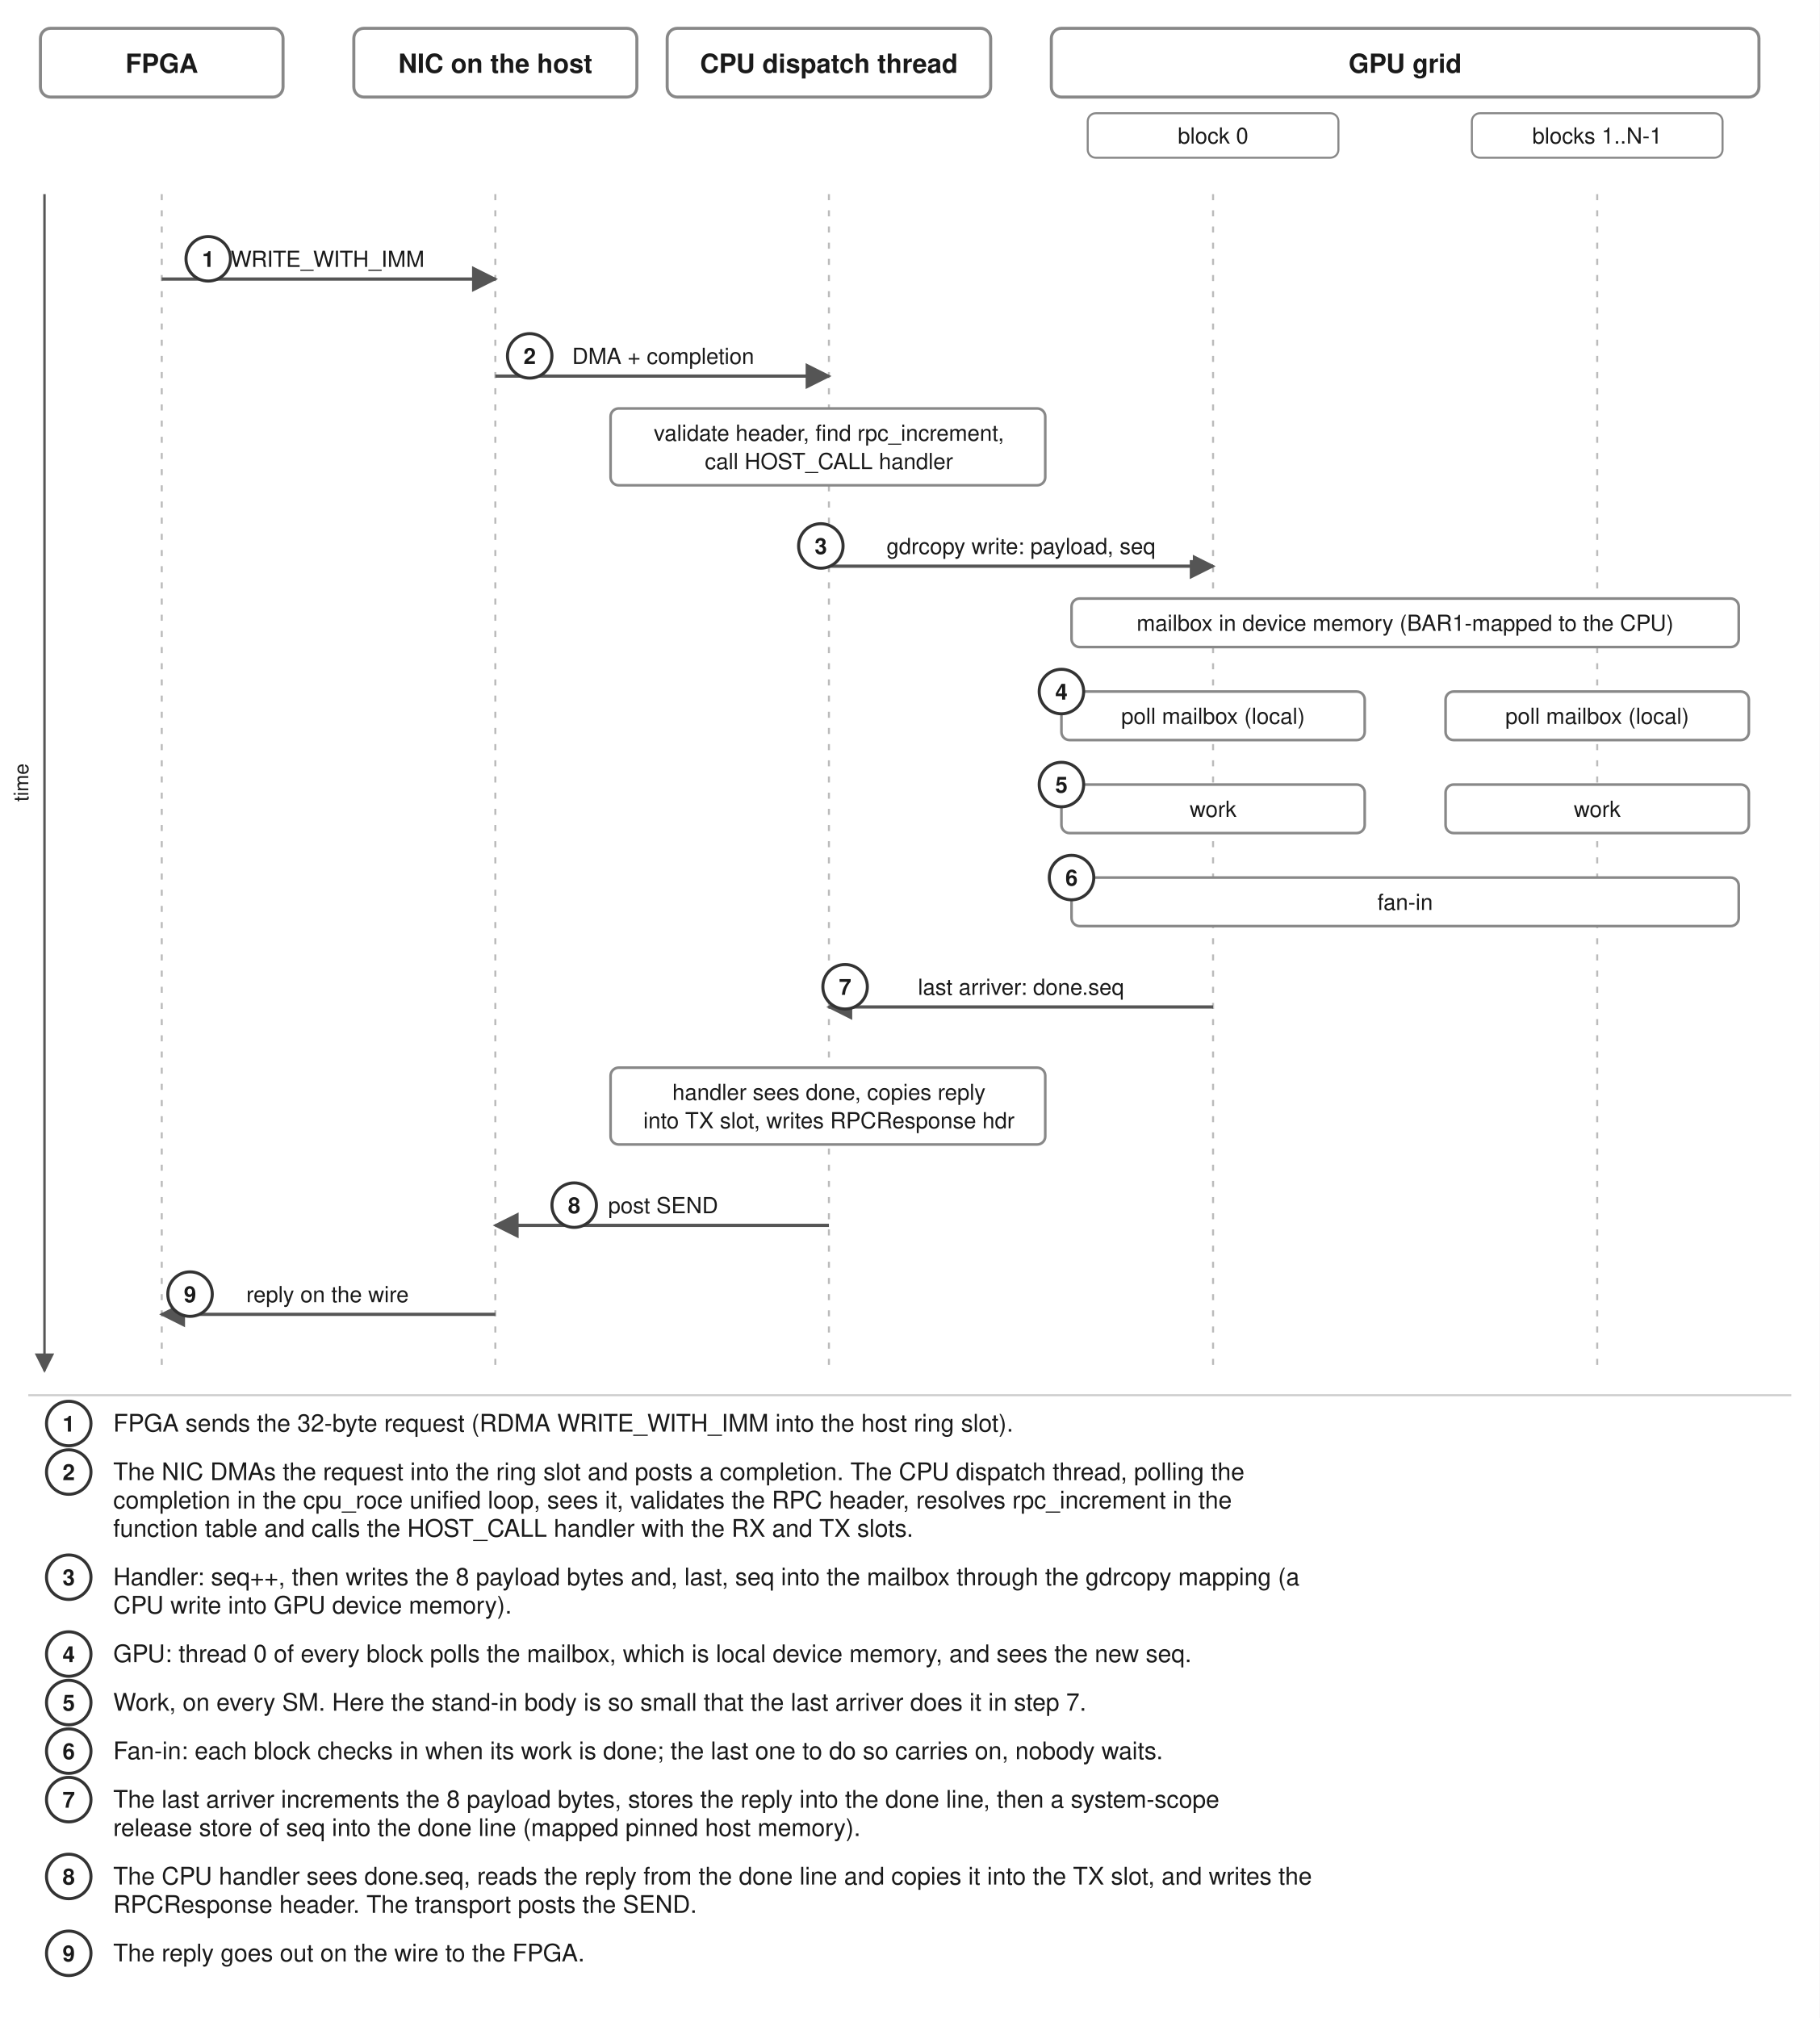
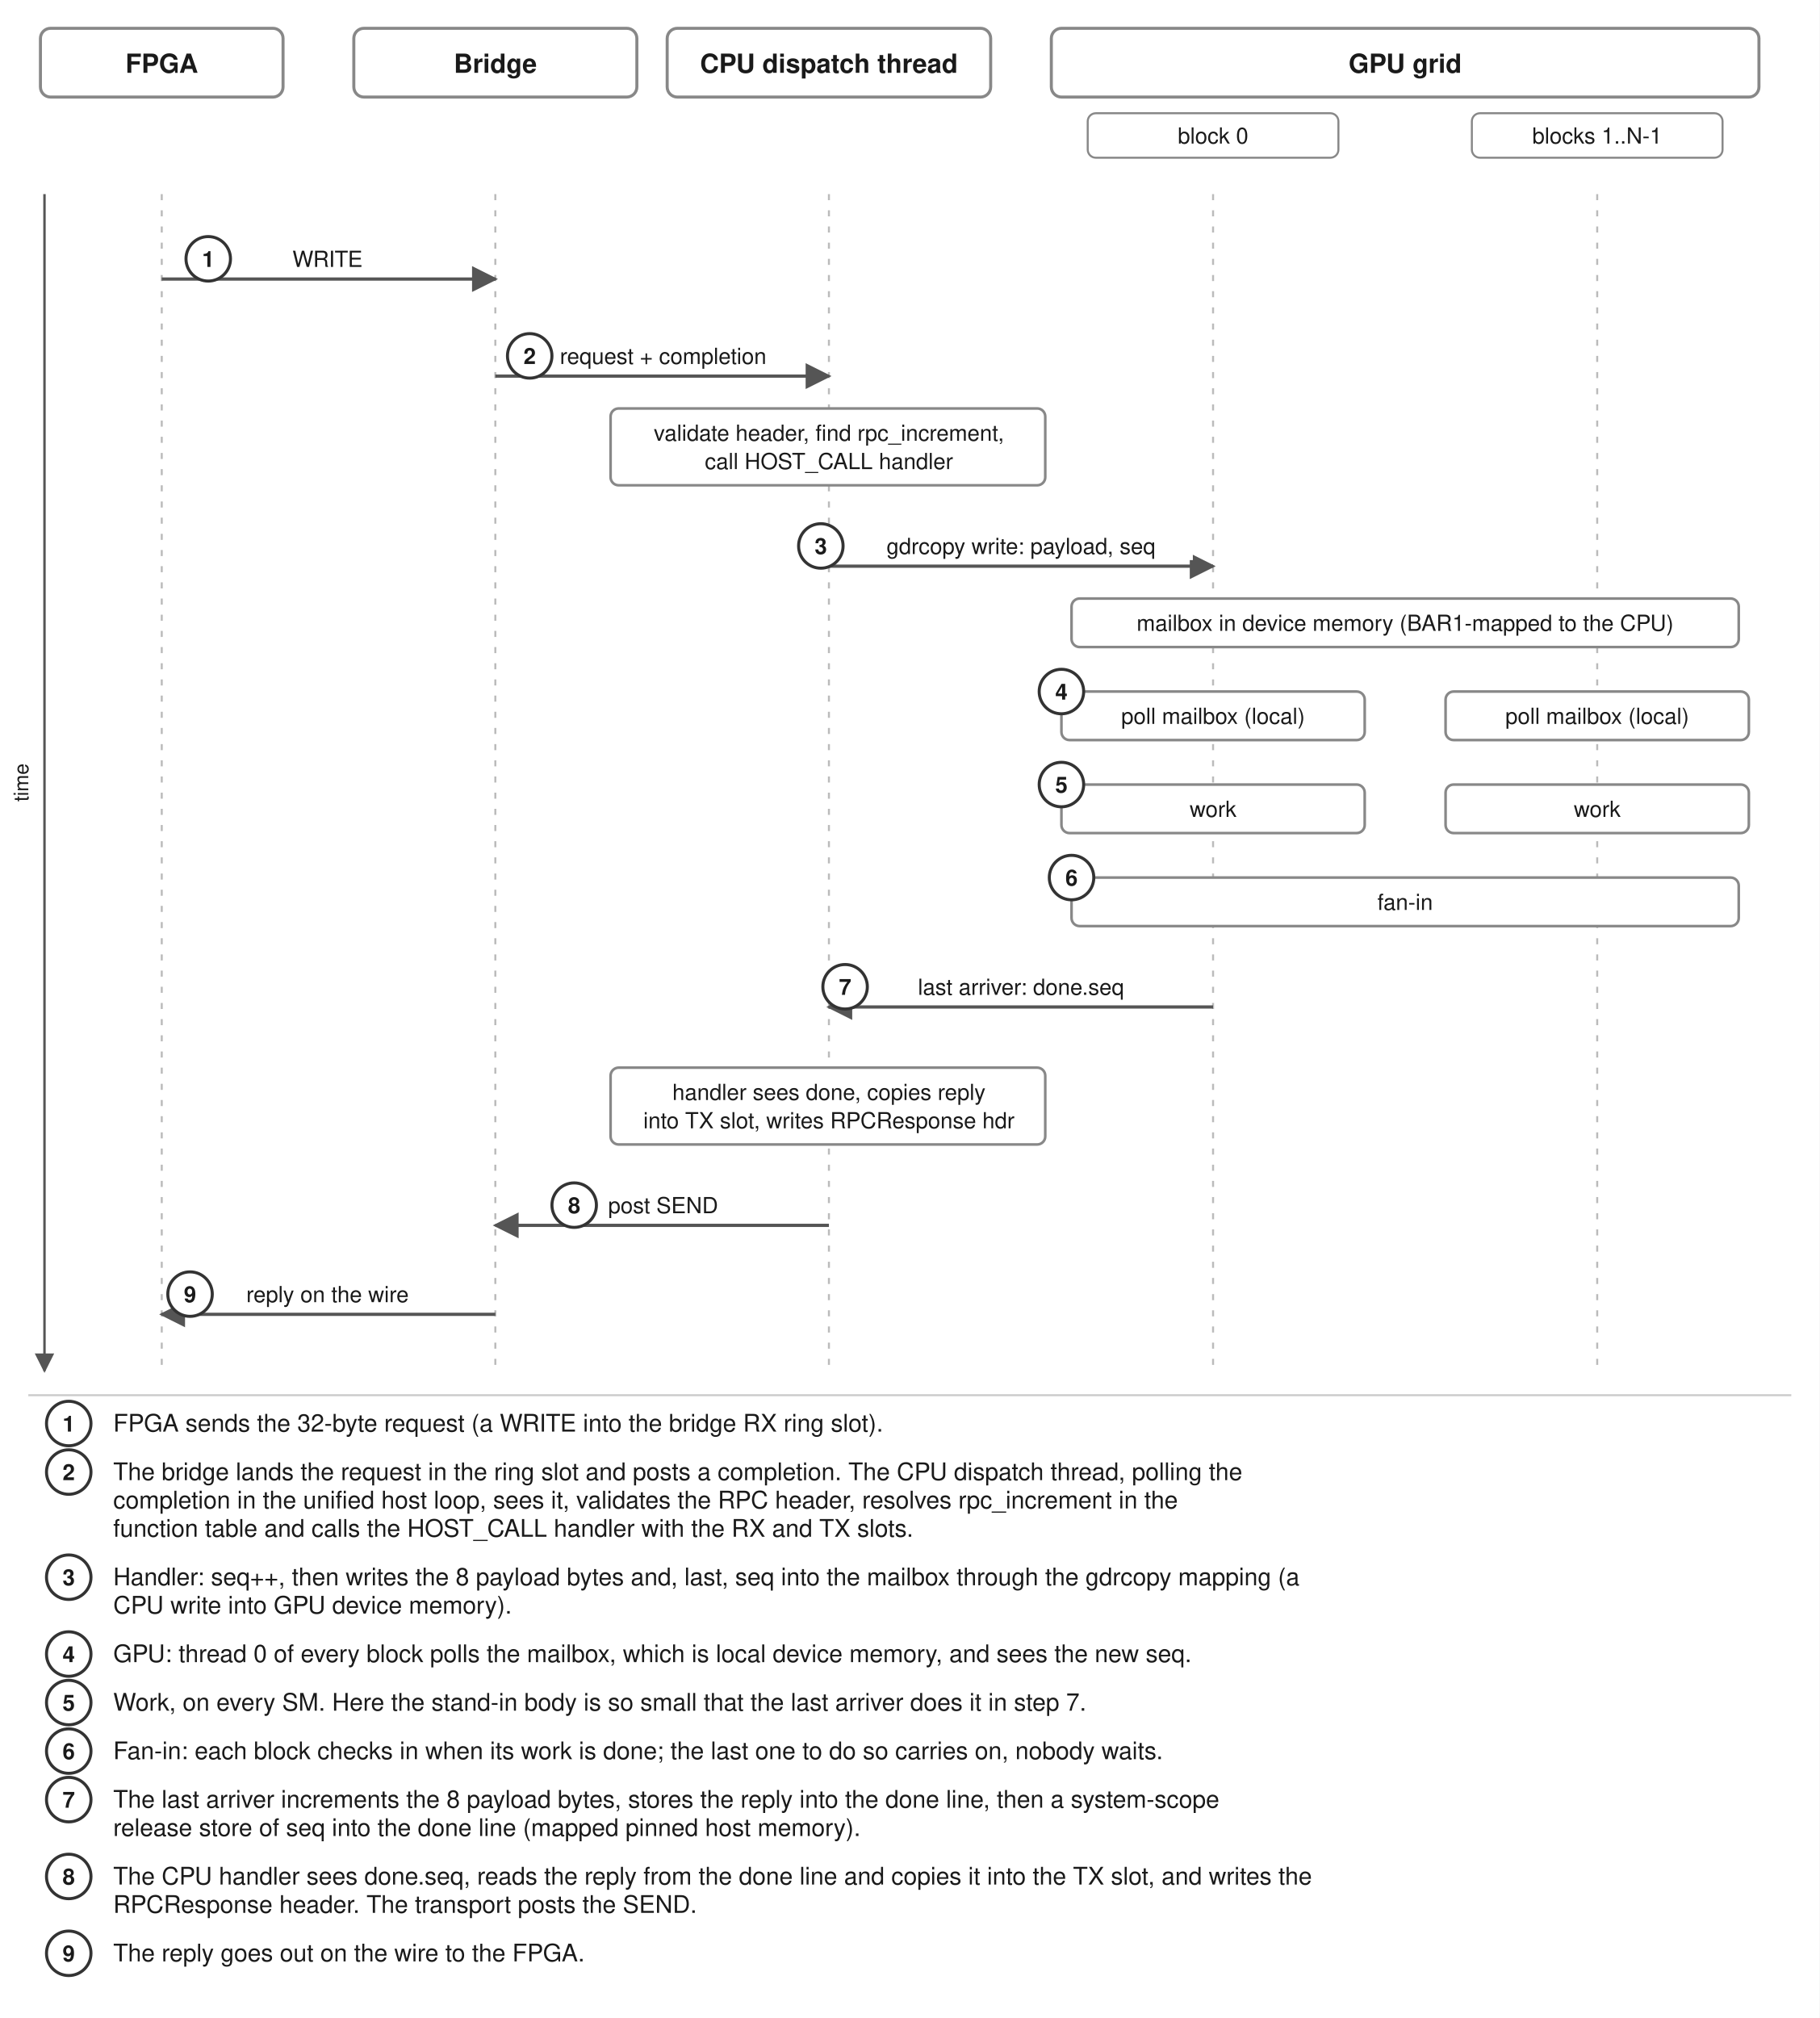
<svg xmlns="http://www.w3.org/2000/svg" viewBox="0 0 900 998" width="900" height="998" font-family="-apple-system, Segoe UI, Helvetica, Arial, sans-serif" role="img" aria-label="gpu_grid_dispatch: gdrcopy notify, all blocks poll">
  <defs>
    <marker id="ah" viewBox="0 0 10 10" refX="9" refY="5" markerWidth="8" markerHeight="8" orient="auto">
      <path d="M0,0 L10,5 L0,10 z" fill="#555" />
    </marker>
  </defs>
  <rect width="900" height="998" fill="#fff" />
  <line x1="80" y1="96" x2="80" y2="678" stroke="#bbb" stroke-width="1" stroke-dasharray="3 5" />
  <line x1="245" y1="96" x2="245" y2="678" stroke="#bbb" stroke-width="1" stroke-dasharray="3 5" />
  <line x1="410" y1="96" x2="410" y2="678" stroke="#bbb" stroke-width="1" stroke-dasharray="3 5" />
  <line x1="600" y1="96" x2="600" y2="678" stroke="#bbb" stroke-width="1" stroke-dasharray="3 5" />
  <line x1="790" y1="96" x2="790" y2="678" stroke="#bbb" stroke-width="1" stroke-dasharray="3 5" />
  <line x1="22" y1="96" x2="22" y2="678" stroke="#555" stroke-width="1.2" marker-end="url(#ah)" />
  <text transform="translate(14,387) rotate(-90)" text-anchor="middle" font-size="10" fill="#1a1a1a">time</text>
  <rect x="20" y="14" width="120" height="34" rx="5" fill="#fff" stroke="#888" stroke-width="1.5" />
  <text x="80" y="36" text-anchor="middle" font-size="13" font-weight="bold" fill="#1a1a1a">FPGA</text>
  <rect x="175" y="14" width="140" height="34" rx="5" fill="#fff" stroke="#888" stroke-width="1.5" />
-   <text x="245" y="36" text-anchor="middle" font-size="13" font-weight="bold" fill="#1a1a1a">NIC on the host</text>
+   <text x="245" y="36" text-anchor="middle" font-size="13" font-weight="bold" fill="#1a1a1a">Bridge</text>
  <rect x="330" y="14" width="160" height="34" rx="5" fill="#fff" stroke="#888" stroke-width="1.5" />
  <text x="410" y="36" text-anchor="middle" font-size="13" font-weight="bold" fill="#1a1a1a">CPU dispatch thread</text>
  <rect x="520" y="14" width="350" height="34" rx="5" fill="#fff" stroke="#888" stroke-width="1.5" />
  <text x="695" y="36" text-anchor="middle" font-size="13" font-weight="bold" fill="#1a1a1a">GPU grid</text>
  <rect x="538" y="56" width="124" height="22" rx="4" fill="#fff" stroke="#888" />
  <text x="600" y="71" text-anchor="middle" font-size="11" fill="#1a1a1a">block 0</text>
  <rect x="728" y="56" width="124" height="22" rx="4" fill="#fff" stroke="#888" />
  <text x="790" y="71" text-anchor="middle" font-size="11" fill="#1a1a1a">blocks 1..N-1</text>
  <line x1="80" y1="138" x2="245" y2="138" stroke="#555" stroke-width="1.6" marker-end="url(#ah)" />
  <rect x="118" y="121" width="89" height="14" fill="#fff" />
-   <text x="162" y="132" text-anchor="middle" font-size="11" fill="#1a1a1a">WRITE_WITH_IMM</text>
+   <text x="162" y="132" text-anchor="middle" font-size="11" fill="#1a1a1a">WRITE</text>
  <circle cx="103" cy="128" r="11" fill="#fff" stroke="#333" stroke-width="1.5" />
  <text x="103" y="132" text-anchor="middle" font-size="11" font-weight="bold" fill="#1a1a1a">1</text>
  <line x1="245" y1="186" x2="410" y2="186" stroke="#555" stroke-width="1.6" marker-end="url(#ah)" />
  <rect x="277" y="169" width="102" height="14" fill="#fff" />
-   <text x="328" y="180" text-anchor="middle" font-size="11" fill="#1a1a1a">DMA + completion</text>
+   <text x="328" y="180" text-anchor="middle" font-size="11" fill="#1a1a1a">request + completion</text>
  <circle cx="262" cy="176" r="11" fill="#fff" stroke="#333" stroke-width="1.5" />
  <text x="262" y="180" text-anchor="middle" font-size="11" font-weight="bold" fill="#1a1a1a">2</text>
  <rect x="302" y="202" width="215" height="38" rx="4" fill="#fff" stroke="#888" stroke-width="1.3" />
  <text x="410" y="218" text-anchor="middle" font-size="11" fill="#1a1a1a">validate header, find rpc_increment,</text>
  <text x="410" y="232" text-anchor="middle" font-size="11" fill="#1a1a1a">call HOST_CALL handler</text>
  <line x1="410" y1="280" x2="600" y2="280" stroke="#555" stroke-width="1.6" marker-end="url(#ah)" />
  <rect x="421" y="263" width="169" height="14" fill="#fff" />
  <text x="505" y="274" text-anchor="middle" font-size="11" fill="#1a1a1a">gdrcopy write: payload, seq</text>
  <circle cx="406" cy="270" r="11" fill="#fff" stroke="#333" stroke-width="1.5" />
  <text x="406" y="274" text-anchor="middle" font-size="11" font-weight="bold" fill="#1a1a1a">3</text>
  <rect x="530" y="296" width="330" height="24" rx="4" fill="#fff" stroke="#888" stroke-width="1.3" />
  <text x="695" y="312" text-anchor="middle" font-size="11" fill="#1a1a1a">mailbox in device memory (BAR1-mapped to the CPU)</text>
  <rect x="525" y="342" width="150" height="24" rx="4" fill="#fff" stroke="#888" stroke-width="1.3" />
  <text x="600" y="358" text-anchor="middle" font-size="11" fill="#1a1a1a">poll mailbox (local)</text>
  <circle cx="525" cy="342" r="11" fill="#fff" stroke="#333" stroke-width="1.5" />
  <text x="525" y="346" text-anchor="middle" font-size="11" font-weight="bold" fill="#1a1a1a">4</text>
  <rect x="715" y="342" width="150" height="24" rx="4" fill="#fff" stroke="#888" stroke-width="1.3" />
  <text x="790" y="358" text-anchor="middle" font-size="11" fill="#1a1a1a">poll mailbox (local)</text>
  <rect x="525" y="388" width="150" height="24" rx="4" fill="#fff" stroke="#888" stroke-width="1.3" />
  <text x="600" y="404" text-anchor="middle" font-size="11" fill="#1a1a1a">work</text>
  <circle cx="525" cy="388" r="11" fill="#fff" stroke="#333" stroke-width="1.5" />
  <text x="525" y="392" text-anchor="middle" font-size="11" font-weight="bold" fill="#1a1a1a">5</text>
  <rect x="715" y="388" width="150" height="24" rx="4" fill="#fff" stroke="#888" stroke-width="1.3" />
  <text x="790" y="404" text-anchor="middle" font-size="11" fill="#1a1a1a">work</text>
  <rect x="530" y="434" width="330" height="24" rx="4" fill="#fff" stroke="#888" stroke-width="1.3" />
  <text x="695" y="450" text-anchor="middle" font-size="11" fill="#1a1a1a">fan-in</text>
  <circle cx="530" cy="434" r="11" fill="#fff" stroke="#333" stroke-width="1.5" />
  <text x="530" y="438" text-anchor="middle" font-size="11" font-weight="bold" fill="#1a1a1a">6</text>
  <line x1="600" y1="498" x2="410" y2="498" stroke="#555" stroke-width="1.6" marker-end="url(#ah)" />
  <rect x="433" y="481" width="144" height="14" fill="#fff" />
  <text x="505" y="492" text-anchor="middle" font-size="11" fill="#1a1a1a">last arriver: done.seq</text>
  <circle cx="418" cy="488" r="11" fill="#fff" stroke="#333" stroke-width="1.5" />
  <text x="418" y="492" text-anchor="middle" font-size="11" font-weight="bold" fill="#1a1a1a">7</text>
  <rect x="302" y="528" width="215" height="38" rx="4" fill="#fff" stroke="#888" stroke-width="1.3" />
  <text x="410" y="544" text-anchor="middle" font-size="11" fill="#1a1a1a">handler sees done, copies reply</text>
  <text x="410" y="558" text-anchor="middle" font-size="11" fill="#1a1a1a">into TX slot, writes RPCResponse hdr</text>
  <line x1="410" y1="606" x2="245" y2="606" stroke="#555" stroke-width="1.6" marker-end="url(#ah)" />
  <rect x="298" y="589" width="59" height="14" fill="#fff" />
  <text x="328" y="600" text-anchor="middle" font-size="11" fill="#1a1a1a">post SEND</text>
  <circle cx="284" cy="596" r="11" fill="#fff" stroke="#333" stroke-width="1.5" />
  <text x="284" y="600" text-anchor="middle" font-size="11" font-weight="bold" fill="#1a1a1a">8</text>
  <line x1="245" y1="650" x2="80" y2="650" stroke="#555" stroke-width="1.6" marker-end="url(#ah)" />
  <rect x="109" y="633" width="108" height="14" fill="#fff" />
  <text x="162" y="644" text-anchor="middle" font-size="11" fill="#1a1a1a">reply on the wire</text>
  <circle cx="94" cy="640" r="11" fill="#fff" stroke="#333" stroke-width="1.5" />
  <text x="94" y="644" text-anchor="middle" font-size="11" font-weight="bold" fill="#1a1a1a">9</text>
  <line x1="14" y1="690" x2="886" y2="690" stroke="#ccc" />
  <circle cx="34" cy="704" r="11" fill="#fff" stroke="#333" stroke-width="1.5" />
  <text x="34" y="708" text-anchor="middle" font-size="11" font-weight="bold" fill="#1a1a1a">1</text>
-   <text x="56" y="708" font-size="12" fill="#1a1a1a">FPGA sends the 32-byte request (RDMA WRITE_WITH_IMM into the host ring slot).</text>
+   <text x="56" y="708" font-size="12" fill="#1a1a1a">FPGA sends the 32-byte request (a WRITE into the bridge RX ring slot).</text>
  <circle cx="34" cy="728" r="11" fill="#fff" stroke="#333" stroke-width="1.5" />
  <text x="34" y="732" text-anchor="middle" font-size="11" font-weight="bold" fill="#1a1a1a">2</text>
-   <text x="56" y="732" font-size="12" fill="#1a1a1a">The NIC DMAs the request into the ring slot and posts a completion. The CPU dispatch thread, polling the</text>
-   <text x="56" y="746" font-size="12" fill="#1a1a1a">completion in the cpu_roce unified loop, sees it, validates the RPC header, resolves rpc_increment in the</text>
+   <text x="56" y="732" font-size="12" fill="#1a1a1a">The bridge lands the request in the ring slot and posts a completion. The CPU dispatch thread, polling the</text>
+   <text x="56" y="746" font-size="12" fill="#1a1a1a">completion in the unified host loop, sees it, validates the RPC header, resolves rpc_increment in the</text>
  <text x="56" y="760" font-size="12" fill="#1a1a1a">function table and calls the HOST_CALL handler with the RX and TX slots.</text>
  <circle cx="34" cy="780" r="11" fill="#fff" stroke="#333" stroke-width="1.5" />
  <text x="34" y="784" text-anchor="middle" font-size="11" font-weight="bold" fill="#1a1a1a">3</text>
  <text x="56" y="784" font-size="12" fill="#1a1a1a">Handler: seq++, then writes the 8 payload bytes and, last, seq into the mailbox through the gdrcopy mapping (a</text>
  <text x="56" y="798" font-size="12" fill="#1a1a1a">CPU write into GPU device memory).</text>
  <circle cx="34" cy="818" r="11" fill="#fff" stroke="#333" stroke-width="1.5" />
  <text x="34" y="822" text-anchor="middle" font-size="11" font-weight="bold" fill="#1a1a1a">4</text>
  <text x="56" y="822" font-size="12" fill="#1a1a1a">GPU: thread 0 of every block polls the mailbox, which is local device memory, and sees the new seq.</text>
  <circle cx="34" cy="842" r="11" fill="#fff" stroke="#333" stroke-width="1.5" />
  <text x="34" y="846" text-anchor="middle" font-size="11" font-weight="bold" fill="#1a1a1a">5</text>
  <text x="56" y="846" font-size="12" fill="#1a1a1a">Work, on every SM. Here the stand-in body is so small that the last arriver does it in step 7.</text>
  <circle cx="34" cy="866" r="11" fill="#fff" stroke="#333" stroke-width="1.5" />
  <text x="34" y="870" text-anchor="middle" font-size="11" font-weight="bold" fill="#1a1a1a">6</text>
  <text x="56" y="870" font-size="12" fill="#1a1a1a">Fan-in: each block checks in when its work is done; the last one to do so carries on, nobody waits.</text>
  <circle cx="34" cy="890" r="11" fill="#fff" stroke="#333" stroke-width="1.5" />
  <text x="34" y="894" text-anchor="middle" font-size="11" font-weight="bold" fill="#1a1a1a">7</text>
  <text x="56" y="894" font-size="12" fill="#1a1a1a">The last arriver increments the 8 payload bytes, stores the reply into the done line, then a system-scope</text>
  <text x="56" y="908" font-size="12" fill="#1a1a1a">release store of seq into the done line (mapped pinned host memory).</text>
  <circle cx="34" cy="928" r="11" fill="#fff" stroke="#333" stroke-width="1.5" />
  <text x="34" y="932" text-anchor="middle" font-size="11" font-weight="bold" fill="#1a1a1a">8</text>
  <text x="56" y="932" font-size="12" fill="#1a1a1a">The CPU handler sees done.seq, reads the reply from the done line and copies it into the TX slot, and writes the</text>
  <text x="56" y="946" font-size="12" fill="#1a1a1a">RPCResponse header. The transport posts the SEND.</text>
  <circle cx="34" cy="966" r="11" fill="#fff" stroke="#333" stroke-width="1.5" />
  <text x="34" y="970" text-anchor="middle" font-size="11" font-weight="bold" fill="#1a1a1a">9</text>
  <text x="56" y="970" font-size="12" fill="#1a1a1a">The reply goes out on the wire to the FPGA.</text>
</svg>
